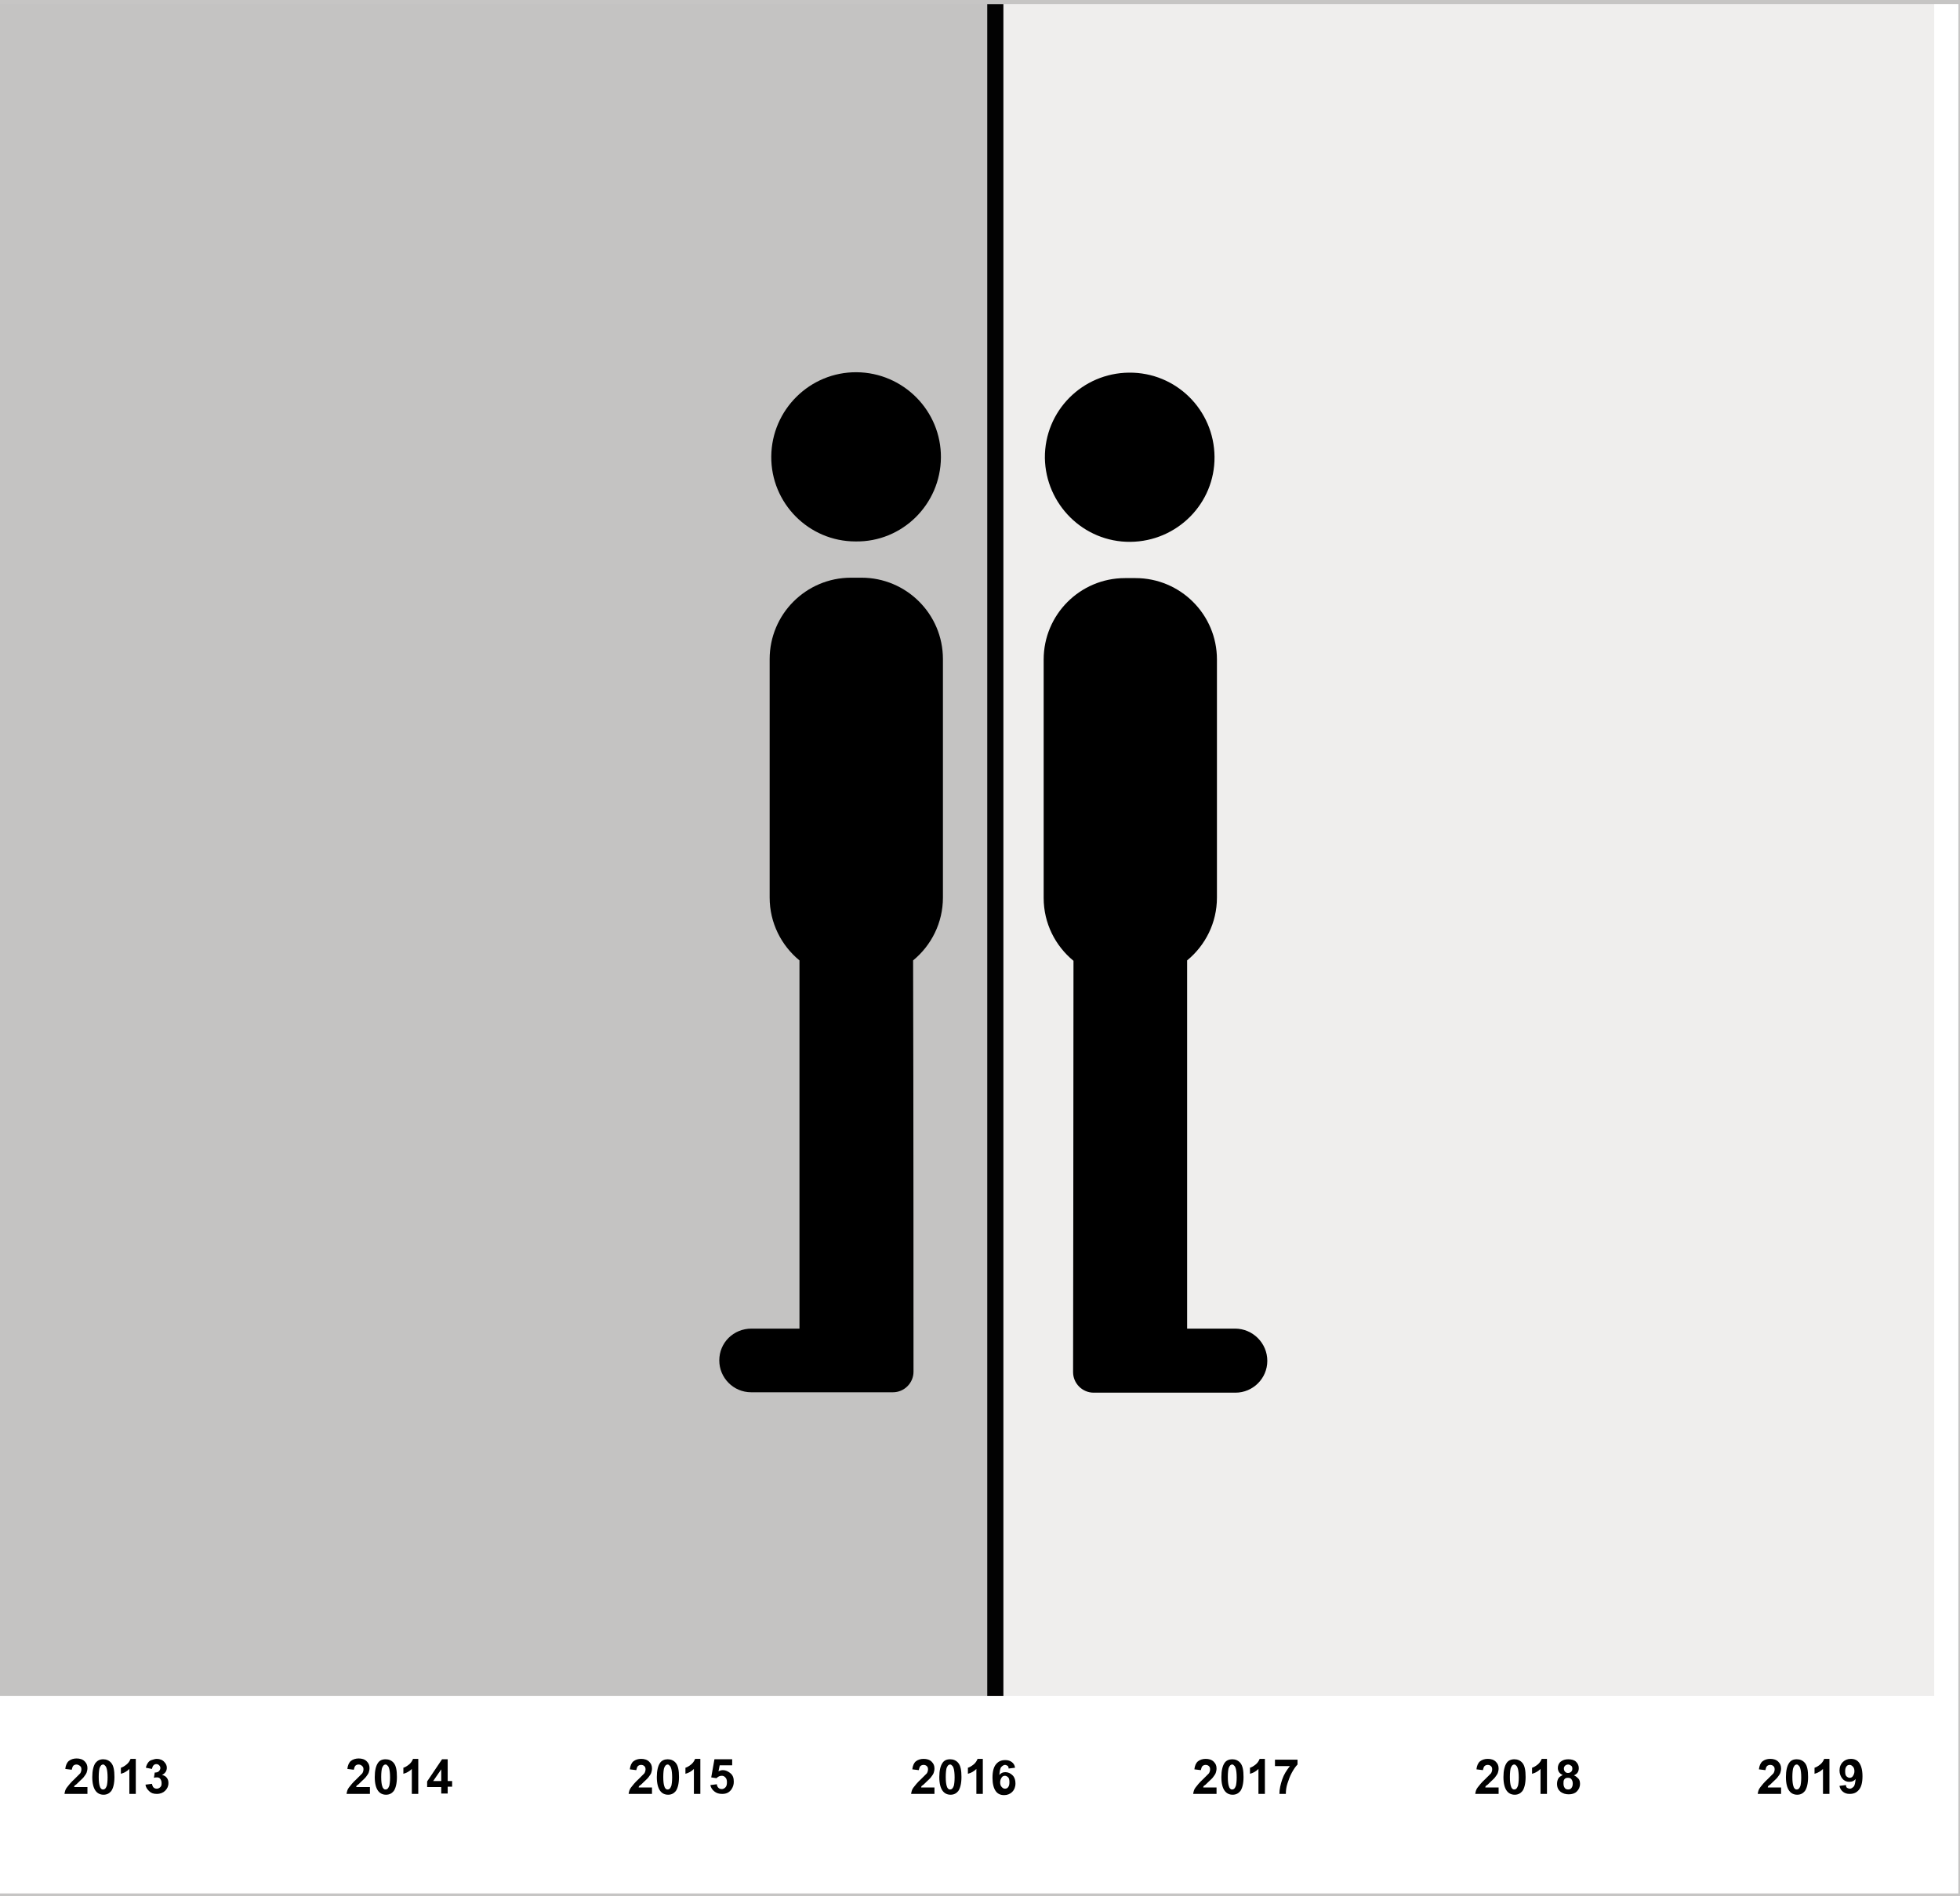
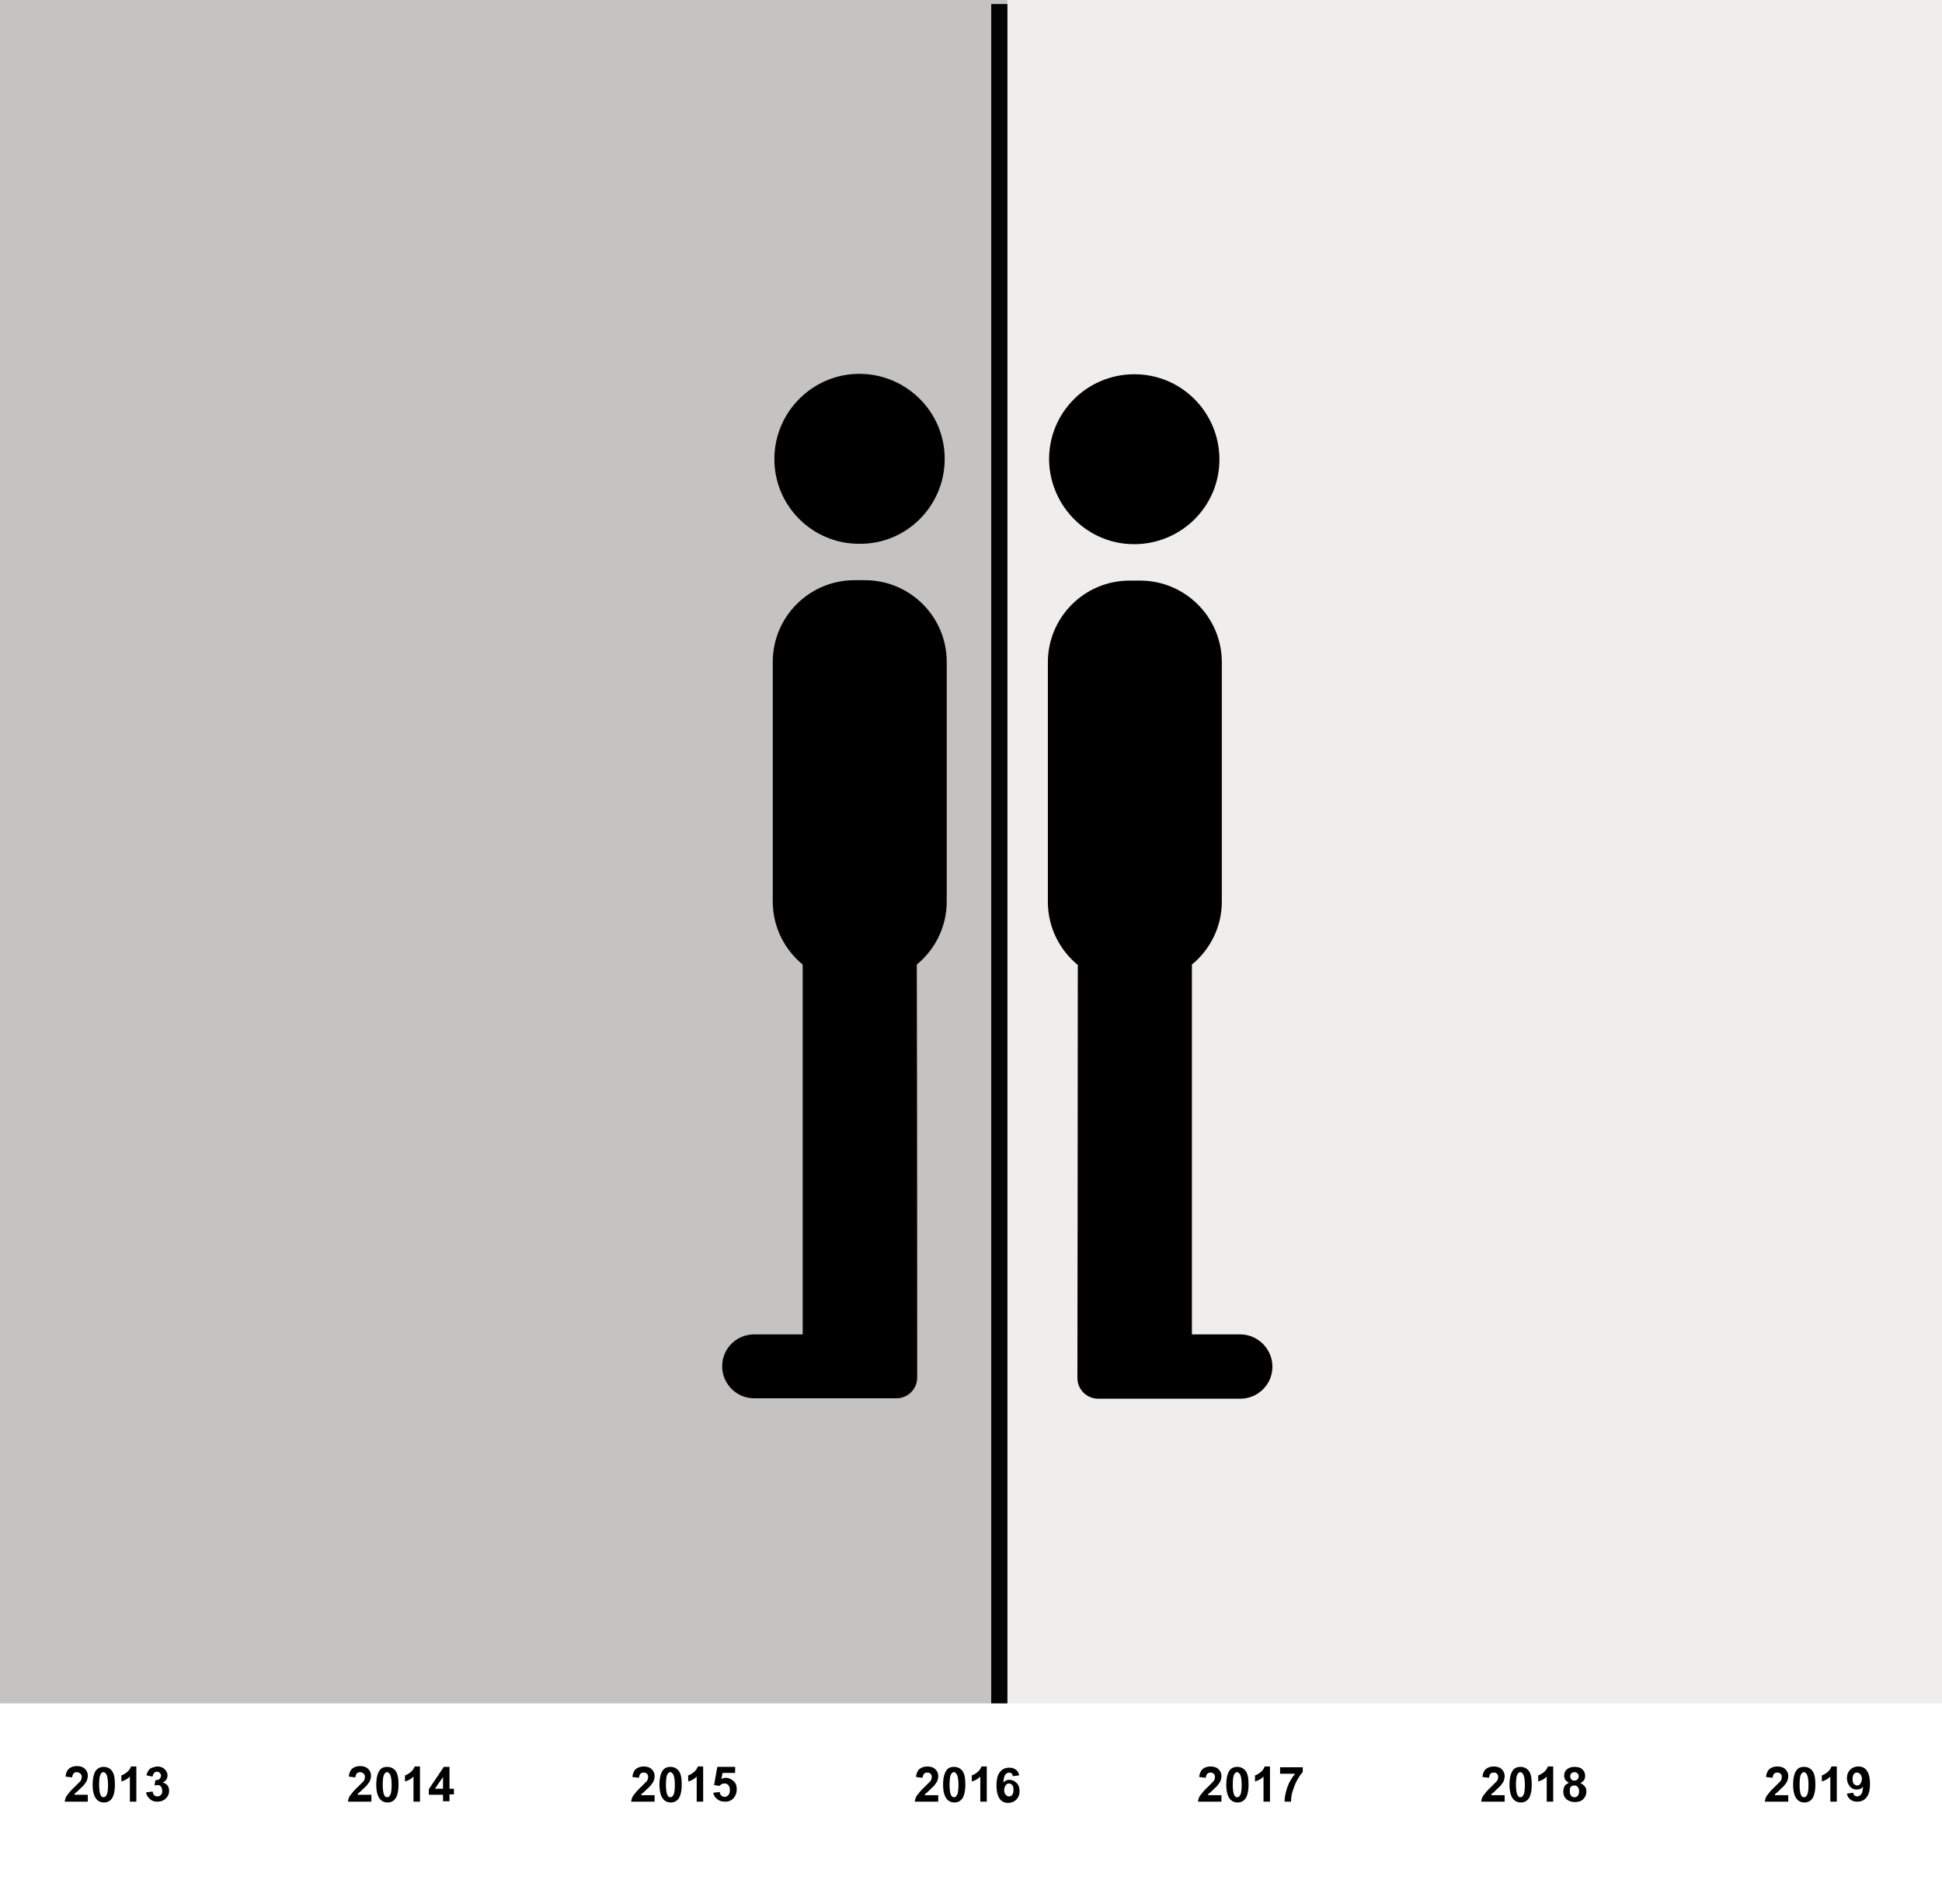
- <svg xmlns="http://www.w3.org/2000/svg" version="1.1" id="Layer_1" x="0px" y="0px" viewBox="0 0 486.4 470.5" style="enable-background:new 0 0 486.4 470.5;" xml:space="preserve">
+ <svg xmlns="http://www.w3.org/2000/svg" version="1.1" id="Layer_1" x="0px" y="0px" viewBox="0 0 480 470.5" style="enable-background:new 0 0 480 470.5;" xml:space="preserve">
  <rect x="245" style="fill:#EFEEED;" width="235" height="421" />
  <rect style="fill:#C4C3C2;" width="249" height="421" />
  <path d="M306.5,329.8h-11.9v-91.4c4.5-3.7,7.4-9.3,7.4-15.6v-59.1c0-11.2-9.1-20.2-20.2-20.2h-2.6c-11.2,0-20.2,9.1-20.2,20.2v59.2  c0,6.3,2.9,11.9,7.4,15.6c0,33-0.1,101.9-0.1,102.1c0,2.8,2.3,5.1,5.1,5.1c0.2,0,35.2,0,35.2,0c4.3,0,7.9-3.5,7.9-7.9  S310.9,329.8,306.5,329.8z" />
  <path d="M280.5,134.5c11.6-0.1,21-9.5,20.9-21.1c-0.1-11.6-9.5-21-21.2-20.9c-11.6,0.1-21,9.5-20.9,21.2  C259.5,125.2,268.9,134.6,280.5,134.5z" />
  <path d="M178.5,337.7c0,4.3,3.5,7.9,7.9,7.9c0,0,35,0,35.2,0c2.8,0,5.1-2.3,5.1-5.1c0-0.2,0-69.1-0.1-102.1  c4.5-3.7,7.4-9.3,7.4-15.6v-59.2c0-11.2-9.1-20.2-20.2-20.2h-2.6c-11.2,0-20.2,9.1-20.2,20.2v59.2c0,6.3,2.9,11.9,7.4,15.6v91.4  h-11.9C182,329.8,178.5,333.3,178.5,337.7z" />
  <path d="M233.5,113.6c0.1-11.6-9.3-21.1-20.9-21.2c-11.6-0.1-21.1,9.3-21.2,20.9c-0.1,11.6,9.3,21.1,20.9,21.1  C223.9,134.6,233.4,125.2,233.5,113.6z" />
  <line style="fill:none;stroke:#020202;stroke-width:4;stroke-miterlimit:10;" x1="247" y1="1" x2="247" y2="421" />
  <g>
    <path d="M21.7,443.8v1.5H16c0.1-0.6,0.2-1.1,0.6-1.6s0.9-1.2,1.9-2.1c0.7-0.7,1.2-1.2,1.4-1.4c0.2-0.3,0.3-0.7,0.3-1   c0-0.4-0.1-0.6-0.3-0.8S19.3,438,19,438c-0.3,0-0.6,0.1-0.8,0.3s-0.3,0.6-0.4,1l-1.6-0.2c0.1-0.9,0.4-1.6,0.9-2s1.2-0.6,1.9-0.6   c0.8,0,1.5,0.2,2,0.7s0.7,1,0.7,1.7c0,0.4-0.1,0.8-0.2,1.1s-0.4,0.7-0.7,1.1c-0.2,0.3-0.6,0.6-1.1,1.1s-0.8,0.8-1,0.9   s-0.3,0.3-0.3,0.5H21.7z" />
    <path d="M25.6,436.7c0.8,0,1.5,0.3,2,0.9c0.6,0.7,0.8,1.9,0.8,3.5c0,1.6-0.3,2.8-0.8,3.5c-0.5,0.6-1.1,0.9-1.9,0.9   c-0.8,0-1.5-0.3-2-1s-0.8-1.8-0.8-3.4c0-1.6,0.3-2.8,0.8-3.5C24.2,437,24.8,436.7,25.6,436.7z M25.6,438c-0.2,0-0.4,0.1-0.5,0.2   s-0.3,0.4-0.4,0.7c-0.1,0.4-0.2,1.1-0.2,2.2s0.1,1.7,0.2,2.1s0.2,0.6,0.4,0.8s0.3,0.2,0.5,0.2s0.4-0.1,0.5-0.2s0.3-0.4,0.4-0.7   c0.1-0.4,0.2-1.1,0.2-2.1s-0.1-1.7-0.2-2.1s-0.2-0.6-0.4-0.8S25.8,438,25.6,438z" />
    <path d="M33.7,445.3h-1.6v-6.2c-0.6,0.6-1.3,1-2.1,1.2v-1.5c0.4-0.1,0.9-0.4,1.4-0.8s0.8-0.9,1-1.4h1.3V445.3z" />
    <path d="M36.1,443l1.6-0.2c0.1,0.4,0.2,0.7,0.4,0.9s0.5,0.3,0.8,0.3c0.3,0,0.6-0.1,0.9-0.4s0.3-0.6,0.3-1c0-0.4-0.1-0.7-0.3-1   s-0.5-0.4-0.8-0.4c-0.2,0-0.5,0-0.8,0.1l0.2-1.3c0.4,0,0.8-0.1,1-0.3s0.4-0.5,0.4-0.8c0-0.3-0.1-0.5-0.3-0.7s-0.4-0.3-0.7-0.3   c-0.3,0-0.5,0.1-0.7,0.3s-0.3,0.5-0.4,0.9l-1.5-0.3c0.1-0.5,0.3-0.9,0.5-1.2s0.5-0.6,0.9-0.7s0.8-0.3,1.3-0.3   c0.8,0,1.5,0.3,1.9,0.8c0.4,0.4,0.6,0.9,0.6,1.4c0,0.8-0.4,1.4-1.2,1.8c0.5,0.1,0.9,0.3,1.2,0.7s0.4,0.8,0.4,1.3   c0,0.8-0.3,1.4-0.8,1.9s-1.2,0.8-2.1,0.8c-0.8,0-1.4-0.2-1.9-0.7S36.2,443.7,36.1,443z" />
    <path d="M91.8,443.8v1.5H86c0.1-0.6,0.2-1.1,0.6-1.6s0.9-1.2,1.9-2.1c0.7-0.7,1.2-1.2,1.4-1.4c0.2-0.3,0.3-0.7,0.3-1   c0-0.4-0.1-0.6-0.3-0.8S89.4,438,89,438c-0.3,0-0.6,0.1-0.8,0.3s-0.3,0.6-0.4,1l-1.6-0.2c0.1-0.9,0.4-1.6,0.9-2s1.2-0.6,1.9-0.6   c0.8,0,1.5,0.2,2,0.7s0.7,1,0.7,1.7c0,0.4-0.1,0.8-0.2,1.1s-0.4,0.7-0.7,1.1c-0.2,0.3-0.6,0.6-1.1,1.1s-0.8,0.8-1,0.9   s-0.3,0.3-0.3,0.5H91.8z" />
    <path d="M95.7,436.7c0.8,0,1.5,0.3,2,0.9c0.6,0.7,0.8,1.9,0.8,3.5c0,1.6-0.3,2.8-0.8,3.5c-0.5,0.6-1.1,0.9-1.9,0.9   c-0.8,0-1.5-0.3-2-1s-0.8-1.8-0.8-3.4c0-1.6,0.3-2.8,0.8-3.5C94.2,437,94.8,436.7,95.7,436.7z M95.7,438c-0.2,0-0.4,0.1-0.5,0.2   s-0.3,0.4-0.4,0.7c-0.1,0.4-0.2,1.1-0.2,2.2s0.1,1.7,0.2,2.1s0.2,0.6,0.4,0.8s0.3,0.2,0.5,0.2s0.4-0.1,0.5-0.2s0.3-0.4,0.4-0.7   c0.1-0.4,0.2-1.1,0.2-2.1s-0.1-1.7-0.2-2.1s-0.2-0.6-0.4-0.8S95.9,438,95.7,438z" />
    <path d="M103.8,445.3h-1.6v-6.2c-0.6,0.6-1.3,1-2.1,1.2v-1.5c0.4-0.1,0.9-0.4,1.4-0.8s0.8-0.9,1-1.4h1.3V445.3z" />
    <path d="M109.5,445.3v-1.7H106v-1.4l3.7-5.5h1.4v5.4h1.1v1.4h-1.1v1.7H109.5z M109.5,442.1v-2.9l-2,2.9H109.5z" />
    <path d="M161.8,443.8v1.5H156c0.1-0.6,0.2-1.1,0.6-1.6s0.9-1.2,1.9-2.1c0.7-0.7,1.2-1.2,1.4-1.4c0.2-0.3,0.3-0.7,0.3-1   c0-0.4-0.1-0.6-0.3-0.8s-0.5-0.3-0.8-0.3c-0.3,0-0.6,0.1-0.8,0.3s-0.3,0.6-0.4,1l-1.6-0.2c0.1-0.9,0.4-1.6,0.9-2s1.2-0.6,1.9-0.6   c0.8,0,1.5,0.2,2,0.7s0.7,1,0.7,1.7c0,0.4-0.1,0.8-0.2,1.1s-0.4,0.7-0.7,1.1c-0.2,0.3-0.6,0.6-1.1,1.1s-0.8,0.8-1,0.9   s-0.3,0.3-0.3,0.5H161.8z" />
    <path d="M165.7,436.7c0.8,0,1.5,0.3,2,0.9c0.6,0.7,0.8,1.9,0.8,3.5c0,1.6-0.3,2.8-0.8,3.5c-0.5,0.6-1.1,0.9-1.9,0.9   c-0.8,0-1.5-0.3-2-1s-0.8-1.8-0.8-3.4c0-1.6,0.3-2.8,0.8-3.5C164.2,437,164.9,436.7,165.7,436.7z M165.7,438   c-0.2,0-0.4,0.1-0.5,0.2s-0.3,0.4-0.4,0.7c-0.1,0.4-0.2,1.1-0.2,2.2s0.1,1.7,0.2,2.1s0.2,0.6,0.4,0.8s0.3,0.2,0.5,0.2   s0.4-0.1,0.5-0.2s0.3-0.4,0.4-0.7c0.1-0.4,0.2-1.1,0.2-2.1s-0.1-1.7-0.2-2.1s-0.2-0.6-0.4-0.8S165.9,438,165.7,438z" />
    <path d="M173.8,445.3h-1.6v-6.2c-0.6,0.6-1.3,1-2.1,1.2v-1.5c0.4-0.1,0.9-0.4,1.4-0.8s0.8-0.9,1-1.4h1.3V445.3z" />
    <path d="M176.3,443.1l1.6-0.2c0,0.4,0.2,0.7,0.4,0.9s0.5,0.3,0.8,0.3c0.3,0,0.6-0.1,0.9-0.4s0.4-0.7,0.4-1.3c0-0.5-0.1-0.9-0.4-1.2   s-0.5-0.4-0.9-0.4c-0.5,0-0.9,0.2-1.3,0.6l-1.3-0.2l0.8-4.5h4.4v1.5h-3.1l-0.3,1.5c0.4-0.2,0.7-0.3,1.1-0.3c0.7,0,1.3,0.3,1.9,0.8   s0.8,1.2,0.8,2.1c0,0.7-0.2,1.3-0.6,1.9c-0.6,0.8-1.3,1.1-2.3,1.1c-0.8,0-1.4-0.2-1.9-0.6S176.4,443.8,176.3,443.1z" />
    <path d="M231.9,443.8v1.5h-5.8c0.1-0.6,0.2-1.1,0.6-1.6s0.9-1.2,1.9-2.1c0.7-0.7,1.2-1.2,1.4-1.4c0.2-0.3,0.3-0.7,0.3-1   c0-0.4-0.1-0.6-0.3-0.8s-0.5-0.3-0.8-0.3c-0.3,0-0.6,0.1-0.8,0.3s-0.3,0.6-0.4,1l-1.6-0.2c0.1-0.9,0.4-1.6,0.9-2s1.2-0.6,1.9-0.6   c0.8,0,1.5,0.2,2,0.7s0.7,1,0.7,1.7c0,0.4-0.1,0.8-0.2,1.1s-0.4,0.7-0.7,1.1c-0.2,0.3-0.6,0.6-1.1,1.1s-0.8,0.8-1,0.9   s-0.3,0.3-0.3,0.5H231.9z" />
    <path d="M235.8,436.7c0.8,0,1.5,0.3,2,0.9c0.6,0.7,0.8,1.9,0.8,3.5c0,1.6-0.3,2.8-0.8,3.5c-0.5,0.6-1.1,0.9-1.9,0.9   c-0.8,0-1.5-0.3-2-1s-0.8-1.8-0.8-3.4c0-1.6,0.3-2.8,0.8-3.5C234.3,437,234.9,436.7,235.8,436.7z M235.8,438   c-0.2,0-0.4,0.1-0.5,0.2s-0.3,0.4-0.4,0.7c-0.1,0.4-0.2,1.1-0.2,2.2s0.1,1.7,0.2,2.1s0.2,0.6,0.4,0.8s0.3,0.2,0.5,0.2   s0.4-0.1,0.5-0.2s0.3-0.4,0.4-0.7c0.1-0.4,0.2-1.1,0.2-2.1s-0.1-1.7-0.2-2.1s-0.2-0.6-0.4-0.8S236,438,235.8,438z" />
    <path d="M243.9,445.3h-1.6v-6.2c-0.6,0.6-1.3,1-2.1,1.2v-1.5c0.4-0.1,0.9-0.4,1.4-0.8s0.8-0.9,1-1.4h1.3V445.3z" />
    <path d="M251.9,438.8l-1.6,0.2c0-0.3-0.1-0.6-0.3-0.7s-0.4-0.2-0.6-0.2c-0.3,0-0.6,0.2-0.9,0.5s-0.4,1-0.5,2   c0.4-0.5,0.9-0.7,1.5-0.7c0.7,0,1.3,0.3,1.8,0.8s0.7,1.2,0.7,2c0,0.9-0.3,1.6-0.8,2.1s-1.2,0.8-2,0.8c-0.9,0-1.6-0.3-2.1-1   s-0.8-1.8-0.8-3.3c0-1.6,0.3-2.7,0.9-3.4s1.3-1,2.3-1c0.7,0,1.2,0.2,1.6,0.5S251.8,438.1,251.9,438.8z M248.2,442.4   c0,0.5,0.1,0.9,0.4,1.2s0.5,0.4,0.8,0.4c0.3,0,0.6-0.1,0.8-0.4s0.3-0.6,0.3-1.2c0-0.6-0.1-1-0.3-1.2s-0.5-0.4-0.8-0.4   c-0.3,0-0.6,0.1-0.8,0.4S248.2,441.9,248.2,442.4z" />
    <path d="M301.9,443.8v1.5h-5.8c0.1-0.6,0.2-1.1,0.6-1.6s0.9-1.2,1.9-2.1c0.7-0.7,1.2-1.2,1.4-1.4c0.2-0.3,0.3-0.7,0.3-1   c0-0.4-0.1-0.6-0.3-0.8s-0.5-0.3-0.8-0.3c-0.3,0-0.6,0.1-0.8,0.3s-0.3,0.6-0.4,1l-1.6-0.2c0.1-0.9,0.4-1.6,0.9-2s1.2-0.6,1.9-0.6   c0.8,0,1.5,0.2,2,0.7s0.7,1,0.7,1.7c0,0.4-0.1,0.8-0.2,1.1s-0.4,0.7-0.7,1.1c-0.2,0.3-0.6,0.6-1.1,1.1s-0.8,0.8-1,0.9   s-0.3,0.3-0.3,0.5H301.9z" />
    <path d="M305.8,436.7c0.8,0,1.5,0.3,2,0.9c0.6,0.7,0.8,1.9,0.8,3.5c0,1.6-0.3,2.8-0.8,3.5c-0.5,0.6-1.1,0.9-1.9,0.9   c-0.8,0-1.5-0.3-2-1s-0.8-1.8-0.8-3.4c0-1.6,0.3-2.8,0.8-3.5C304.3,437,305,436.7,305.8,436.7z M305.8,438c-0.2,0-0.4,0.1-0.5,0.2   s-0.3,0.4-0.4,0.7c-0.1,0.4-0.2,1.1-0.2,2.2s0.1,1.7,0.2,2.1s0.2,0.6,0.4,0.8s0.3,0.2,0.5,0.2s0.4-0.1,0.5-0.2s0.3-0.4,0.4-0.7   c0.1-0.4,0.2-1.1,0.2-2.1s-0.1-1.7-0.2-2.1s-0.2-0.6-0.4-0.8S306,438,305.8,438z" />
    <path d="M313.9,445.3h-1.6v-6.2c-0.6,0.6-1.3,1-2.1,1.2v-1.5c0.4-0.1,0.9-0.4,1.4-0.8s0.8-0.9,1-1.4h1.3V445.3z" />
    <path d="M316.4,438.3v-1.5h5.6v1.2c-0.5,0.5-0.9,1.1-1.4,2s-0.8,1.8-1.1,2.7s-0.4,1.8-0.4,2.6h-1.6c0-1.2,0.3-2.4,0.7-3.6   s1.1-2.3,1.9-3.3H316.4z" />
    <path d="M371.9,443.8v1.5h-5.8c0.1-0.6,0.2-1.1,0.6-1.6s0.9-1.2,1.9-2.1c0.7-0.7,1.2-1.2,1.4-1.4c0.2-0.3,0.3-0.7,0.3-1   c0-0.4-0.1-0.6-0.3-0.8s-0.5-0.3-0.8-0.3c-0.3,0-0.6,0.1-0.8,0.3s-0.3,0.6-0.4,1l-1.6-0.2c0.1-0.9,0.4-1.6,0.9-2s1.2-0.6,1.9-0.6   c0.8,0,1.5,0.2,2,0.7s0.7,1,0.7,1.7c0,0.4-0.1,0.8-0.2,1.1s-0.4,0.7-0.7,1.1c-0.2,0.3-0.6,0.6-1.1,1.1s-0.8,0.8-1,0.9   s-0.3,0.3-0.3,0.5H371.9z" />
    <path d="M375.8,436.7c0.8,0,1.5,0.3,2,0.9c0.6,0.7,0.8,1.9,0.8,3.5c0,1.6-0.3,2.8-0.8,3.5c-0.5,0.6-1.1,0.9-1.9,0.9   c-0.8,0-1.5-0.3-2-1s-0.8-1.8-0.8-3.4c0-1.6,0.3-2.8,0.8-3.5C374.3,437,375,436.7,375.8,436.7z M375.8,438c-0.2,0-0.4,0.1-0.5,0.2   s-0.3,0.4-0.4,0.7c-0.1,0.4-0.2,1.1-0.2,2.2s0.1,1.7,0.2,2.1s0.2,0.6,0.4,0.8s0.3,0.2,0.5,0.2s0.4-0.1,0.5-0.2s0.3-0.4,0.4-0.7   c0.1-0.4,0.2-1.1,0.2-2.1s-0.1-1.7-0.2-2.1s-0.2-0.6-0.4-0.8S376,438,375.8,438z" />
    <path d="M383.9,445.3h-1.6v-6.2c-0.6,0.6-1.3,1-2.1,1.2v-1.5c0.4-0.1,0.9-0.4,1.4-0.8s0.8-0.9,1-1.4h1.3V445.3z" />
    <path d="M387.8,440.6c-0.4-0.2-0.7-0.4-0.9-0.7s-0.3-0.7-0.3-1c0-0.6,0.2-1.2,0.7-1.6s1.1-0.6,1.9-0.6c0.8,0,1.5,0.2,1.9,0.6   s0.7,0.9,0.7,1.6c0,0.4-0.1,0.8-0.3,1.1s-0.5,0.5-0.9,0.7c0.5,0.2,0.8,0.5,1.1,0.8s0.4,0.8,0.4,1.3c0,0.8-0.3,1.4-0.8,1.9   s-1.2,0.7-2,0.7c-0.8,0-1.4-0.2-2-0.6c-0.6-0.5-0.9-1.1-0.9-2c0-0.5,0.1-0.9,0.3-1.3S387.3,440.9,387.8,440.6z M388,442.7   c0,0.5,0.1,0.8,0.3,1.1s0.5,0.4,0.9,0.4c0.3,0,0.6-0.1,0.8-0.4s0.3-0.6,0.3-1.1c0-0.4-0.1-0.7-0.3-1s-0.5-0.4-0.9-0.4   c-0.4,0-0.7,0.1-0.9,0.4S388,442.3,388,442.7z M388.1,439c0,0.3,0.1,0.6,0.3,0.8s0.4,0.3,0.7,0.3c0.3,0,0.6-0.1,0.8-0.3   s0.3-0.4,0.3-0.8c0-0.3-0.1-0.6-0.3-0.7s-0.4-0.3-0.7-0.3c-0.3,0-0.6,0.1-0.8,0.3S388.1,438.7,388.1,439z" />
    <path d="M442,443.8v1.5h-5.8c0.1-0.6,0.2-1.1,0.6-1.6s0.9-1.2,1.9-2.1c0.7-0.7,1.2-1.2,1.4-1.4c0.2-0.3,0.3-0.7,0.3-1   c0-0.4-0.1-0.6-0.3-0.8s-0.5-0.3-0.8-0.3c-0.3,0-0.6,0.1-0.8,0.3s-0.3,0.6-0.4,1l-1.6-0.2c0.1-0.9,0.4-1.6,0.9-2s1.2-0.6,1.9-0.6   c0.8,0,1.5,0.2,2,0.7s0.7,1,0.7,1.7c0,0.4-0.1,0.8-0.2,1.1s-0.4,0.7-0.7,1.1c-0.2,0.3-0.6,0.6-1.1,1.1s-0.8,0.8-1,0.9   s-0.3,0.3-0.3,0.5H442z" />
    <path d="M445.9,436.7c0.8,0,1.5,0.3,2,0.9c0.6,0.7,0.8,1.9,0.8,3.5c0,1.6-0.3,2.8-0.8,3.5c-0.5,0.6-1.1,0.9-1.9,0.9   c-0.8,0-1.5-0.3-2-1s-0.8-1.8-0.8-3.4c0-1.6,0.3-2.8,0.8-3.5C444.4,437,445,436.7,445.9,436.7z M445.9,438c-0.2,0-0.4,0.1-0.5,0.2   s-0.3,0.4-0.4,0.7c-0.1,0.4-0.2,1.1-0.2,2.2s0.1,1.7,0.2,2.1s0.2,0.6,0.4,0.8s0.3,0.2,0.5,0.2s0.4-0.1,0.5-0.2s0.3-0.4,0.4-0.7   c0.1-0.4,0.2-1.1,0.2-2.1s-0.1-1.7-0.2-2.1s-0.2-0.6-0.4-0.8S446.1,438,445.9,438z" />
    <path d="M454,445.3h-1.6v-6.2c-0.6,0.6-1.3,1-2.1,1.2v-1.5c0.4-0.1,0.9-0.4,1.4-0.8s0.8-0.9,1-1.4h1.3V445.3z" />
    <path d="M456.5,443.3l1.6-0.2c0,0.3,0.1,0.6,0.3,0.7s0.4,0.2,0.7,0.2c0.3,0,0.6-0.2,0.9-0.5s0.4-1,0.5-1.9   c-0.4,0.5-0.9,0.7-1.6,0.7c-0.7,0-1.3-0.3-1.7-0.8s-0.7-1.2-0.7-2c0-0.9,0.3-1.6,0.8-2.1s1.2-0.8,2-0.8c0.9,0,1.6,0.3,2.1,1   s0.8,1.8,0.8,3.3c0,1.6-0.3,2.7-0.9,3.4s-1.3,1-2.3,1c-0.7,0-1.2-0.2-1.6-0.5S456.6,444,456.5,443.3z M460.2,439.7   c0-0.5-0.1-0.9-0.4-1.2s-0.5-0.4-0.8-0.4c-0.3,0-0.6,0.1-0.8,0.4s-0.3,0.6-0.3,1.2c0,0.6,0.1,1,0.3,1.2s0.5,0.4,0.8,0.4   c0.3,0,0.6-0.1,0.8-0.4S460.2,440.2,460.2,439.7z" />
  </g>
-   <rect x="-0.5" y="0.5" style="fill:none;stroke:#C6C5C4;stroke-miterlimit:10;" width="487" height="470" />
</svg>
